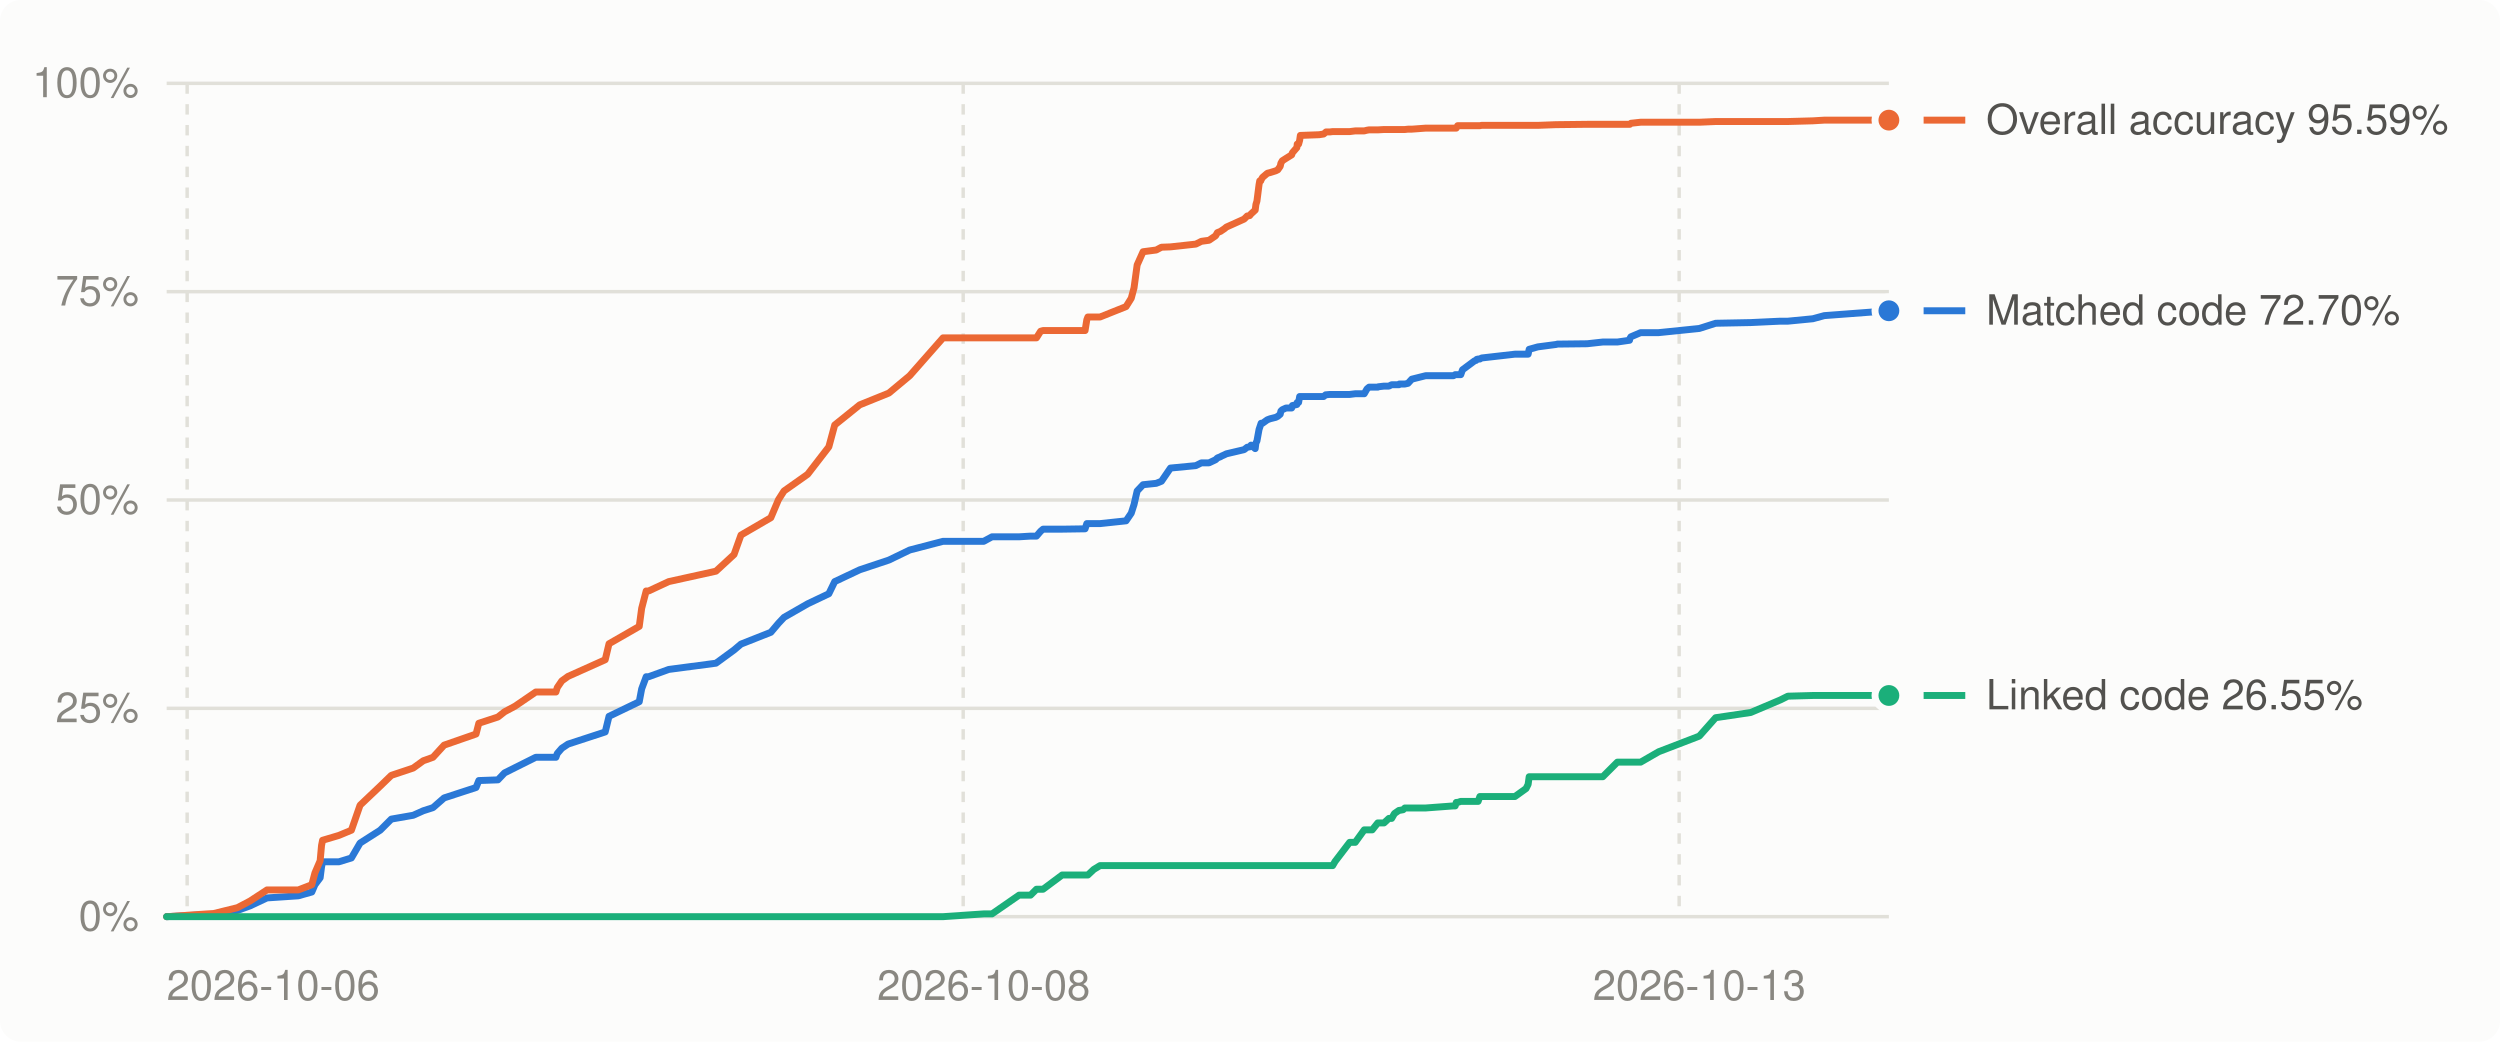
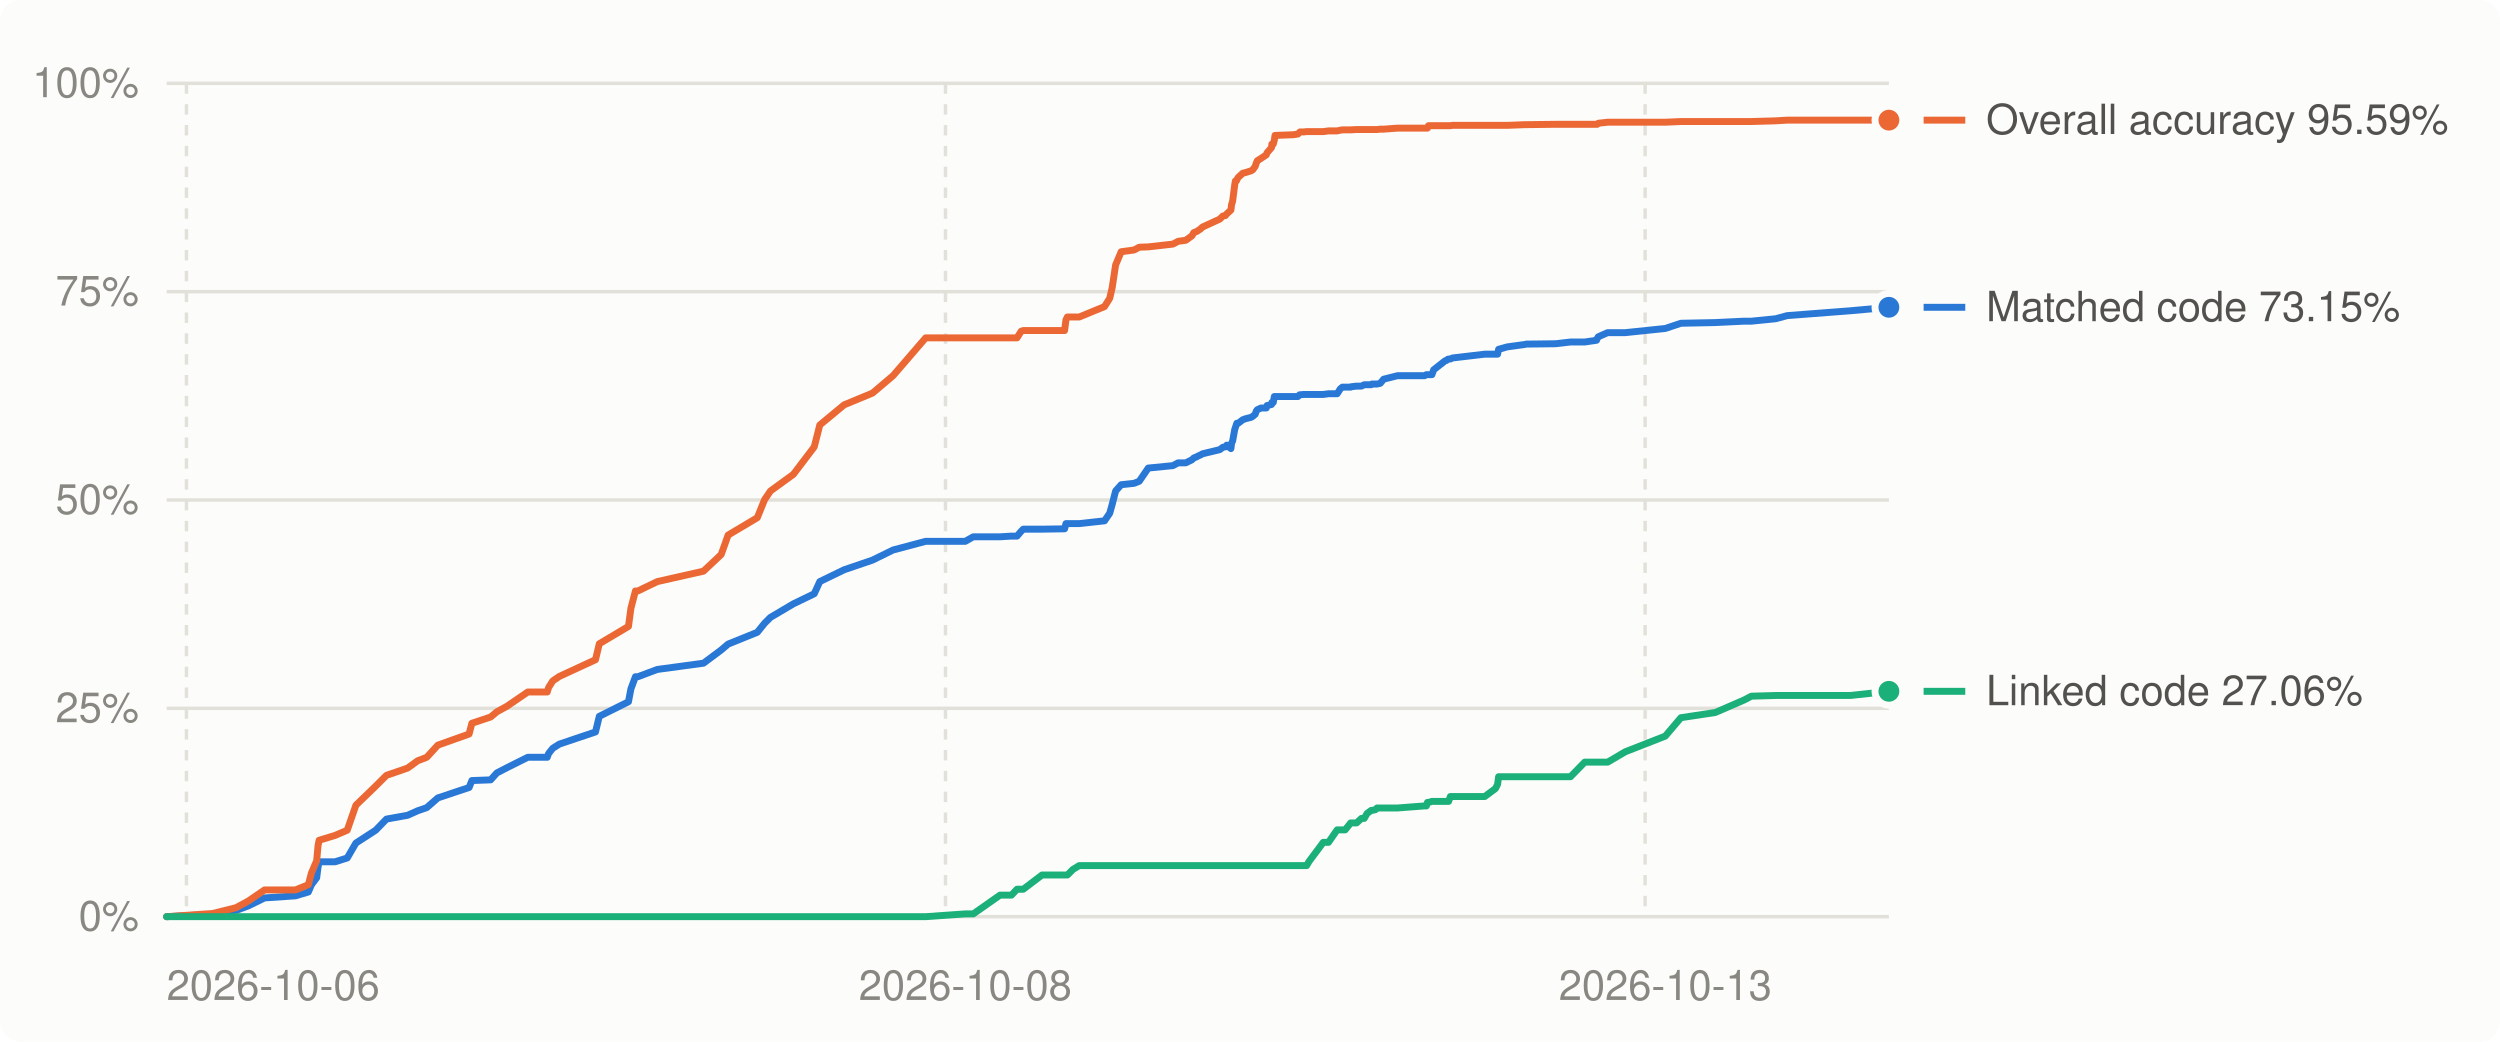
<svg xmlns="http://www.w3.org/2000/svg" viewBox="0 0 720 300" width="720" height="300" role="img" aria-label="Decompilation progress over time">
  <style>
.bg{fill:#fcfcfb}.grid{stroke:#e1e0d9}.muted{fill:#898781}.lbl{fill:#52514e}.ln0{stroke:#2a78d6}.dot0{fill:#2a78d6;stroke:#fcfcfb}.ln1{stroke:#eb6834}.dot1{fill:#eb6834;stroke:#fcfcfb}.ln2{stroke:#1baf7a}.dot2{fill:#1baf7a;stroke:#fcfcfb}
@media (prefers-color-scheme: dark){.bg{fill:#1a1a19}.grid{stroke:#2c2c2a}.muted{fill:#898781}.lbl{fill:#c3c2b7}.ln0{stroke:#3987e5}.dot0{fill:#3987e5;stroke:#1a1a19}.ln1{stroke:#d95926}.dot1{fill:#d95926;stroke:#1a1a19}.ln2{stroke:#199e70}.dot2{fill:#199e70;stroke:#1a1a19}}
text{font:12px -apple-system,BlinkMacSystemFont,'Segoe UI',Helvetica,Arial,sans-serif}
</style>
  <rect class="bg" width="720" height="300" rx="6" />
  <line x1="48" x2="544" y1="264.0" y2="264.0" class="grid" stroke-width="1" />
  <text x="40" y="268.0" class="muted" text-anchor="end">0%</text>
  <line x1="48" x2="544" y1="204.0" y2="204.0" class="grid" stroke-width="1" />
  <text x="40" y="208.0" class="muted" text-anchor="end">25%</text>
  <line x1="48" x2="544" y1="144.0" y2="144.0" class="grid" stroke-width="1" />
  <text x="40" y="148.0" class="muted" text-anchor="end">50%</text>
  <line x1="48" x2="544" y1="84.0" y2="84.0" class="grid" stroke-width="1" />
  <text x="40" y="88.0" class="muted" text-anchor="end">75%</text>
  <line x1="48" x2="544" y1="24.0" y2="24.0" class="grid" stroke-width="1" />
  <text x="40" y="28.0" class="muted" text-anchor="end">100%</text>
-   <line x1="53.9" x2="53.9" y1="24" y2="264" class="grid" stroke-width="1" stroke-dasharray="3 3" />
-   <line x1="277.4" x2="277.4" y1="24" y2="264" class="grid" stroke-width="1" stroke-dasharray="3 3" />
-   <line x1="483.6" x2="483.6" y1="24" y2="264" class="grid" stroke-width="1" stroke-dasharray="3 3" />
+   <line x1="53.7" x2="53.7" y1="24" y2="264" class="grid" stroke-width="1" stroke-dasharray="3 3" />
+   <line x1="272.3" x2="272.3" y1="24" y2="264" class="grid" stroke-width="1" stroke-dasharray="3 3" />
+   <line x1="473.8" x2="473.8" y1="24" y2="264" class="grid" stroke-width="1" stroke-dasharray="3 3" />
  <text class="muted" x="48.0" y="288" text-anchor="start">2026-10-06</text>
-   <text class="muted" x="283.3" y="288" text-anchor="middle">2026-10-08</text>
-   <text class="muted" x="489.4" y="288" text-anchor="middle">2026-10-13</text>
-   <polyline points="48.0,264.0 59.7,263.4 61.5,263.3 68.4,262.2 72.0,260.9 76.9,258.6 85.9,258.0 89.8,256.9 90.7,254.8 92.2,252.8 92.6,249.7 92.9,248.2 97.6,248.2 101.2,247.1 103.7,242.8 109.5,239.1 112.7,235.9 119.0,234.8 121.9,233.5 124.7,232.6 127.9,229.8 137.1,226.8 137.9,224.8 143.4,224.6 145.3,222.6 148.3,221.1 154.3,218.1 160.1,218.1 160.5,217.0 161.8,215.5 163.6,214.3 174.3,210.8 175.4,206.3 184.1,202.1 184.8,198.4 186.1,194.9 186.8,194.9 192.6,192.8 206.2,191.0 211.4,187.2 213.4,185.5 222.0,182.1 224.2,179.5 225.8,177.8 232.6,173.9 238.7,171.0 240.4,167.5 247.6,164.1 256.0,161.3 262.0,158.4 271.6,155.9 283.3,155.9 285.7,154.6 293.5,154.6 296.8,154.4 298.5,154.4 299.7,153.0 300.4,152.4 305.9,152.4 312.5,152.3 313.0,150.8 313.3,150.8 315.0,150.8 316.8,150.8 324.3,150.0 325.8,147.8 326.6,145.3 327.5,141.4 329.2,139.6 333.0,139.2 334.5,138.6 337.1,134.8 344.4,134.1 346.0,133.3 348.2,133.3 350.1,132.4 350.6,131.9 351.6,131.5 351.7,131.4 352.6,131.0 353.2,130.7 358.3,129.5 359.2,128.8 359.9,128.7 360.3,128.2 361.5,129.2 361.7,127.6 362.0,127.0 362.6,123.7 362.8,123.1 363.1,122.2 363.2,121.9 363.6,121.9 365.0,120.9 365.8,120.6 367.4,120.2 368.0,119.9 368.7,119.3 368.9,118.4 369.3,118.0 370.4,117.5 372.0,117.5 372.2,116.8 373.5,116.5 373.6,115.9 374.0,115.9 374.3,114.2 374.5,114.2 377.2,114.2 379.9,114.2 381.2,114.2 381.8,113.7 381.9,113.7 383.0,113.6 383.8,113.6 384.5,113.6 388.7,113.6 390.3,113.4 392.9,113.4 393.7,112.0 394.3,111.5 395.2,111.5 396.8,111.5 396.9,111.4 398.6,111.2 400.0,111.2 400.8,110.8 401.6,110.8 402.9,110.8 403.0,110.6 404.1,110.6 404.4,110.6 404.6,110.6 405.5,110.4 406.6,109.2 410.6,108.2 418.6,108.2 419.1,107.9 419.4,107.9 419.8,107.9 420.1,107.9 420.7,107.9 421.2,106.5 424.7,103.9 425.1,103.8 425.3,103.5 425.7,103.4 426.2,103.4 426.7,103.1 436.3,102.0 439.5,102.0 440.1,102.0 440.4,100.6 442.9,99.9 448.2,99.2 448.5,99.1 457.1,99.0 461.6,98.5 465.8,98.5 469.3,98.0 469.4,97.5 469.7,97.0 472.5,95.8 477.7,95.8 489.4,94.6 494.1,93.1 504.2,92.9 512.7,92.5 514.9,92.5 522.1,91.8 525.4,90.9 544.0,89.5" fill="none" class="ln0" stroke-width="2" stroke-linejoin="round" stroke-linecap="round" />
-   <polyline points="48.0,264.0 59.7,263.2 61.5,263.1 68.4,261.4 72.0,259.5 76.9,256.3 85.9,256.3 89.8,254.8 90.7,251.4 92.2,247.9 92.6,243.5 92.9,242.0 97.6,240.6 101.2,239.1 103.7,231.9 109.5,226.4 112.7,223.3 119.0,221.2 121.9,219.1 124.7,218.1 127.9,214.6 137.1,211.4 137.9,208.3 143.4,206.5 145.3,205.0 148.3,203.4 154.3,199.3 160.1,199.3 160.5,198.0 161.8,196.1 163.6,194.8 174.3,190.0 175.4,185.4 184.1,180.4 184.8,175.2 186.1,170.2 186.8,170.2 192.6,167.5 206.2,164.5 211.4,159.7 213.4,154.1 222.0,149.1 224.2,143.9 225.8,141.4 232.6,136.6 238.7,128.7 240.4,122.4 247.6,116.6 256.0,113.2 262.0,108.2 271.6,97.3 283.3,97.3 285.7,97.3 293.5,97.3 296.8,97.3 298.5,97.3 299.7,95.4 300.4,95.2 305.9,95.2 312.5,95.2 313.0,92.1 313.3,91.3 315.0,91.3 316.8,91.3 324.3,88.3 325.8,85.9 326.6,82.9 327.5,76.3 329.2,72.5 333.0,72.0 334.5,71.2 337.1,71.1 344.4,70.3 346.0,69.5 348.2,69.2 350.1,67.9 350.6,67.0 351.6,66.6 351.7,66.5 352.6,65.9 353.2,65.4 358.3,63.1 359.2,62.2 359.9,62.1 360.3,61.6 361.5,60.5 361.7,58.9 362.0,57.9 362.6,53.2 362.8,52.1 363.1,52.1 363.2,51.8 363.6,51.1 365.0,49.9 365.8,49.7 367.4,49.2 368.0,48.9 368.7,47.9 368.9,47.0 369.3,46.3 370.4,45.6 372.0,44.6 372.2,44.0 373.5,42.5 373.6,41.5 374.0,41.5 374.3,40.4 374.5,39.0 377.2,38.9 379.9,38.8 381.2,38.6 381.8,38.1 381.9,38.0 383.0,38.0 383.8,37.9 384.5,37.9 388.7,37.9 390.3,37.7 392.9,37.7 393.7,37.5 394.3,37.4 395.2,37.4 396.8,37.4 396.9,37.4 398.6,37.3 400.0,37.3 400.8,37.3 401.6,37.3 402.9,37.3 403.0,37.3 404.1,37.3 404.4,37.3 404.6,37.3 405.5,37.2 406.6,37.2 410.6,36.9 418.6,36.9 419.1,36.9 419.4,36.9 419.8,36.2 420.1,36.2 420.7,36.2 421.2,36.2 424.7,36.2 425.1,36.2 425.3,36.2 425.7,36.2 426.2,36.2 426.7,36.1 436.3,36.1 439.5,36.1 440.1,36.1 440.4,36.1 442.9,36.1 448.2,35.9 448.5,35.9 457.1,35.8 461.6,35.8 465.8,35.8 469.3,35.8 469.4,35.8 469.7,35.5 472.5,35.2 477.7,35.2 489.4,35.2 494.1,35.0 504.2,35.0 512.7,35.0 514.9,35.0 522.1,34.8 525.4,34.6 544.0,34.6" fill="none" class="ln1" stroke-width="2" stroke-linejoin="round" stroke-linecap="round" />
-   <polyline points="48.0,264.0 59.7,264.0 61.5,264.0 68.4,264.0 72.0,264.0 76.9,264.0 85.9,264.0 89.8,264.0 90.7,264.0 92.2,264.0 92.6,264.0 92.9,264.0 97.6,264.0 101.2,264.0 103.7,264.0 109.5,264.0 112.7,264.0 119.0,264.0 121.9,264.0 124.7,264.0 127.9,264.0 137.1,264.0 137.9,264.0 143.4,264.0 145.3,264.0 148.3,264.0 154.3,264.0 160.1,264.0 160.5,264.0 161.8,264.0 163.6,264.0 174.3,264.0 175.4,264.0 184.1,264.0 184.8,264.0 186.1,264.0 186.8,264.0 192.6,264.0 206.2,264.0 211.4,264.0 213.4,264.0 222.0,264.0 224.2,264.0 225.8,264.0 232.6,264.0 238.7,264.0 240.4,264.0 247.6,264.0 256.0,264.0 262.0,264.0 271.6,264.0 283.3,263.2 285.7,263.2 293.5,257.8 296.8,257.8 298.5,256.1 299.7,256.1 300.4,256.1 305.9,252.0 312.5,252.0 313.0,252.0 313.3,252.0 315.0,250.4 316.8,249.3 324.3,249.3 325.8,249.3 326.6,249.3 327.5,249.3 329.2,249.3 333.0,249.3 334.5,249.3 337.1,249.3 344.4,249.3 346.0,249.3 348.2,249.3 350.1,249.3 350.6,249.3 351.6,249.3 351.7,249.3 352.6,249.3 353.2,249.3 358.3,249.3 359.2,249.3 359.9,249.3 360.3,249.3 361.5,249.3 361.7,249.3 362.0,249.3 362.6,249.3 362.8,249.3 363.1,249.3 363.2,249.3 363.6,249.3 365.0,249.3 365.8,249.3 367.4,249.3 368.0,249.3 368.7,249.3 368.9,249.3 369.3,249.3 370.4,249.3 372.0,249.3 372.2,249.3 373.5,249.3 373.6,249.3 374.0,249.3 374.3,249.3 374.5,249.3 377.2,249.3 379.9,249.3 381.2,249.3 381.8,249.3 381.9,249.3 383.0,249.3 383.8,249.3 384.5,248.1 388.7,242.6 390.3,242.6 392.9,239.0 393.7,239.0 394.3,239.0 395.2,239.0 396.8,237.0 396.9,237.0 398.6,237.0 400.0,235.7 400.8,235.7 401.6,234.3 402.9,233.4 403.0,233.4 404.1,233.2 404.4,232.9 404.6,232.7 405.5,232.7 406.6,232.7 410.6,232.7 418.6,232.1 419.1,232.1 419.4,231.1 419.8,231.1 420.1,231.0 420.7,230.8 421.2,230.8 424.7,230.8 425.1,230.8 425.3,230.8 425.7,230.8 426.2,229.4 426.7,229.4 436.3,229.4 439.5,227.1 440.1,225.9 440.4,223.7 442.9,223.7 448.2,223.7 448.5,223.7 457.1,223.7 461.6,223.7 465.8,219.5 469.3,219.5 469.4,219.5 469.7,219.5 472.5,219.5 477.7,216.5 489.4,212.0 494.1,206.7 504.2,205.2 512.7,201.6 514.9,200.5 522.1,200.3 525.4,200.3 544.0,200.3" fill="none" class="ln2" stroke-width="2" stroke-linejoin="round" stroke-linecap="round" />
-   <circle cx="544.0" cy="89.5" r="4" class="dot0" stroke-width="2" />
+   <text class="muted" x="278.0" y="288" text-anchor="middle">2026-10-08</text>
+   <text class="muted" x="479.6" y="288" text-anchor="middle">2026-10-13</text>
+   <polyline points="48.0,264.0 59.5,263.4 61.2,263.3 68.0,262.2 71.5,260.9 76.2,258.6 85.1,258.0 88.8,256.9 89.7,254.8 91.2,252.8 91.6,249.7 91.9,248.2 96.5,248.2 100.0,247.1 102.5,242.8 108.2,239.1 111.3,235.9 117.4,234.8 120.3,233.5 122.9,232.6 126.1,229.8 135.1,226.8 135.9,224.8 141.3,224.6 143.1,222.6 146.0,221.1 152.0,218.1 157.6,218.1 158.0,217.0 159.2,215.5 161.1,214.3 171.5,210.8 172.6,206.3 181.0,202.1 181.7,198.4 183.0,194.9 183.7,194.9 189.3,192.8 202.6,191.0 207.7,187.2 209.7,185.5 218.1,182.1 220.2,179.5 221.9,177.8 228.5,173.9 234.5,171.0 236.1,167.5 243.1,164.1 251.3,161.3 257.2,158.4 266.6,155.9 278.0,155.9 280.3,154.6 288.0,154.6 291.3,154.4 292.9,154.4 294.1,153.0 294.7,152.4 300.1,152.4 306.6,152.3 307.0,150.8 307.4,150.8 309.0,150.8 310.8,150.8 318.1,150.0 319.6,147.8 320.3,145.3 321.3,141.4 322.9,139.6 326.6,139.2 328.1,138.6 330.7,134.8 337.8,134.1 339.3,133.3 341.5,133.3 343.3,132.4 343.8,131.9 344.8,131.5 344.9,131.4 345.8,131.0 346.3,130.7 351.3,129.5 352.2,128.8 352.9,128.7 353.3,128.2 354.5,129.2 354.7,127.6 355.0,127.0 355.6,123.7 355.8,123.1 356.1,122.2 356.2,121.9 356.6,121.9 357.9,120.9 358.7,120.6 360.3,120.2 360.8,119.9 361.5,119.3 361.8,118.4 362.1,118.0 363.2,117.5 364.7,117.5 364.9,116.8 366.2,116.5 366.3,115.9 366.7,115.9 367.0,114.2 367.2,114.2 369.9,114.2 372.5,114.2 373.8,114.2 374.3,113.7 374.4,113.7 375.5,113.6 376.3,113.6 377.0,113.6 381.1,113.6 382.6,113.4 385.1,113.4 386.0,112.0 386.6,111.5 387.4,111.5 389.0,111.5 389.0,111.4 390.7,111.2 392.1,111.2 392.9,110.8 393.7,110.8 394.9,110.8 395.1,110.6 396.1,110.6 396.4,110.6 396.6,110.6 397.5,110.4 398.5,109.2 402.5,108.2 410.3,108.2 410.8,107.9 411.1,107.9 411.4,107.9 411.8,107.9 412.4,107.9 412.9,106.5 416.2,103.9 416.6,103.8 416.9,103.5 417.2,103.4 417.7,103.4 418.3,103.1 427.6,102.0 430.7,102.0 431.3,102.0 431.6,100.6 434.1,99.9 439.2,99.2 439.6,99.1 448.0,99.0 452.3,98.5 456.4,98.5 459.8,98.0 460.0,97.5 460.3,97.0 463.0,95.8 468.1,95.8 479.6,94.6 484.1,93.1 494.0,92.9 502.3,92.5 504.4,92.5 511.4,91.8 514.7,90.9 532.9,89.5 544.0,88.5" fill="none" class="ln0" stroke-width="2" stroke-linejoin="round" stroke-linecap="round" />
+   <polyline points="48.0,264.0 59.5,263.2 61.2,263.1 68.0,261.4 71.5,259.5 76.2,256.3 85.1,256.3 88.8,254.8 89.7,251.4 91.2,247.9 91.6,243.5 91.9,242.0 96.5,240.6 100.0,239.1 102.5,231.9 108.2,226.4 111.3,223.3 117.4,221.2 120.3,219.1 122.9,218.1 126.1,214.6 135.1,211.4 135.9,208.3 141.3,206.5 143.1,205.0 146.0,203.4 152.0,199.3 157.6,199.3 158.0,198.0 159.2,196.1 161.1,194.8 171.5,190.0 172.6,185.4 181.0,180.4 181.7,175.2 183.0,170.2 183.7,170.2 189.3,167.5 202.6,164.5 207.7,159.7 209.7,154.1 218.1,149.1 220.2,143.9 221.9,141.4 228.5,136.6 234.5,128.7 236.1,122.4 243.1,116.6 251.3,113.2 257.2,108.2 266.6,97.3 278.0,97.3 280.3,97.3 288.0,97.3 291.3,97.3 292.9,97.3 294.1,95.4 294.7,95.2 300.1,95.2 306.6,95.2 307.0,92.1 307.4,91.3 309.0,91.3 310.8,91.3 318.1,88.3 319.6,85.9 320.3,82.9 321.3,76.3 322.9,72.5 326.6,72.0 328.1,71.2 330.7,71.1 337.8,70.3 339.3,69.5 341.5,69.2 343.3,67.9 343.8,67.0 344.8,66.6 344.9,66.5 345.8,65.9 346.3,65.4 351.3,63.1 352.2,62.2 352.9,62.1 353.3,61.6 354.5,60.5 354.7,58.9 355.0,57.9 355.6,53.2 355.8,52.1 356.1,52.1 356.2,51.8 356.6,51.1 357.9,49.9 358.7,49.7 360.3,49.2 360.8,48.9 361.5,47.9 361.8,47.0 362.1,46.3 363.2,45.6 364.7,44.6 364.9,44.0 366.2,42.5 366.3,41.5 366.7,41.5 367.0,40.4 367.2,39.0 369.9,38.9 372.5,38.8 373.8,38.6 374.3,38.1 374.4,38.0 375.5,38.0 376.3,37.9 377.0,37.9 381.1,37.9 382.6,37.7 385.1,37.7 386.0,37.5 386.6,37.4 387.4,37.4 389.0,37.4 389.0,37.4 390.7,37.3 392.1,37.3 392.9,37.3 393.7,37.3 394.9,37.3 395.1,37.3 396.1,37.3 396.4,37.3 396.6,37.3 397.5,37.2 398.5,37.2 402.5,36.9 410.3,36.9 410.8,36.9 411.1,36.9 411.4,36.2 411.8,36.2 412.4,36.2 412.9,36.2 416.2,36.2 416.6,36.2 416.9,36.2 417.2,36.2 417.7,36.2 418.3,36.1 427.6,36.1 430.7,36.1 431.3,36.1 431.6,36.1 434.1,36.1 439.2,35.9 439.6,35.9 448.0,35.8 452.3,35.8 456.4,35.8 459.8,35.8 460.0,35.8 460.3,35.5 463.0,35.2 468.1,35.2 479.6,35.2 484.1,35.0 494.0,35.0 502.3,35.0 504.4,35.0 511.4,34.8 514.7,34.6 532.9,34.6 544.0,34.6" fill="none" class="ln1" stroke-width="2" stroke-linejoin="round" stroke-linecap="round" />
+   <polyline points="48.0,264.0 59.5,264.0 61.2,264.0 68.0,264.0 71.5,264.0 76.2,264.0 85.1,264.0 88.8,264.0 89.7,264.0 91.2,264.0 91.6,264.0 91.9,264.0 96.5,264.0 100.0,264.0 102.5,264.0 108.2,264.0 111.3,264.0 117.4,264.0 120.3,264.0 122.9,264.0 126.1,264.0 135.1,264.0 135.9,264.0 141.3,264.0 143.1,264.0 146.0,264.0 152.0,264.0 157.6,264.0 158.0,264.0 159.2,264.0 161.1,264.0 171.5,264.0 172.6,264.0 181.0,264.0 181.7,264.0 183.0,264.0 183.7,264.0 189.3,264.0 202.6,264.0 207.7,264.0 209.7,264.0 218.1,264.0 220.2,264.0 221.9,264.0 228.5,264.0 234.5,264.0 236.1,264.0 243.1,264.0 251.3,264.0 257.2,264.0 266.6,264.0 278.0,263.2 280.3,263.2 288.0,257.8 291.3,257.8 292.9,256.1 294.1,256.1 294.7,256.1 300.1,252.0 306.6,252.0 307.0,252.0 307.4,252.0 309.0,250.4 310.8,249.3 318.1,249.3 319.6,249.3 320.3,249.3 321.3,249.3 322.9,249.3 326.6,249.3 328.1,249.3 330.7,249.3 337.8,249.3 339.3,249.3 341.5,249.3 343.3,249.3 343.8,249.3 344.8,249.3 344.9,249.3 345.8,249.3 346.3,249.3 351.3,249.3 352.2,249.3 352.9,249.3 353.3,249.3 354.5,249.3 354.7,249.3 355.0,249.3 355.6,249.3 355.8,249.3 356.1,249.3 356.2,249.3 356.6,249.3 357.9,249.3 358.7,249.3 360.3,249.3 360.8,249.3 361.5,249.3 361.8,249.3 362.1,249.3 363.2,249.3 364.7,249.3 364.9,249.3 366.2,249.3 366.3,249.3 366.7,249.3 367.0,249.3 367.2,249.3 369.9,249.3 372.5,249.3 373.8,249.3 374.3,249.3 374.4,249.3 375.5,249.3 376.3,249.3 377.0,248.1 381.1,242.6 382.6,242.6 385.1,239.0 386.0,239.0 386.6,239.0 387.4,239.0 389.0,237.0 389.0,237.0 390.7,237.0 392.1,235.7 392.9,235.7 393.7,234.3 394.9,233.4 395.1,233.4 396.1,233.2 396.4,232.9 396.6,232.7 397.5,232.7 398.5,232.7 402.5,232.7 410.3,232.1 410.8,232.1 411.1,231.1 411.4,231.1 411.8,231.0 412.4,230.8 412.9,230.8 416.2,230.8 416.6,230.8 416.9,230.8 417.2,230.8 417.7,229.4 418.3,229.4 427.6,229.4 430.7,227.1 431.3,225.9 431.6,223.7 434.1,223.7 439.2,223.7 439.6,223.7 448.0,223.7 452.3,223.7 456.4,219.5 459.8,219.5 460.0,219.5 460.3,219.5 463.0,219.5 468.1,216.5 479.6,212.0 484.1,206.7 494.0,205.2 502.3,201.6 504.4,200.5 511.4,200.3 514.7,200.3 532.9,200.3 544.0,199.1" fill="none" class="ln2" stroke-width="2" stroke-linejoin="round" stroke-linecap="round" />
+   <circle cx="544.0" cy="88.5" r="4" class="dot0" stroke-width="2" />
  <circle cx="544.0" cy="34.6" r="4" class="dot1" stroke-width="2" />
-   <circle cx="544.0" cy="200.3" r="4" class="dot2" stroke-width="2" />
-   <line x1="554" x2="566" y1="200.3" y2="200.3" class="ln2" stroke-width="2" />
-   <text class="lbl" x="572" y="204.3">Linked code 26.55%</text>
-   <line x1="554" x2="566" y1="89.5" y2="89.5" class="ln0" stroke-width="2" />
-   <text class="lbl" x="572" y="93.5">Matched code 72.70%</text>
+   <circle cx="544.0" cy="199.1" r="4" class="dot2" stroke-width="2" />
+   <line x1="554" x2="566" y1="199.1" y2="199.1" class="ln2" stroke-width="2" />
+   <text class="lbl" x="572" y="203.1">Linked code 27.06%</text>
+   <line x1="554" x2="566" y1="88.5" y2="88.5" class="ln0" stroke-width="2" />
+   <text class="lbl" x="572" y="92.5">Matched code 73.15%</text>
  <line x1="554" x2="566" y1="34.6" y2="34.6" class="ln1" stroke-width="2" />
  <text class="lbl" x="572" y="38.6">Overall accuracy 95.59%</text>
</svg>
